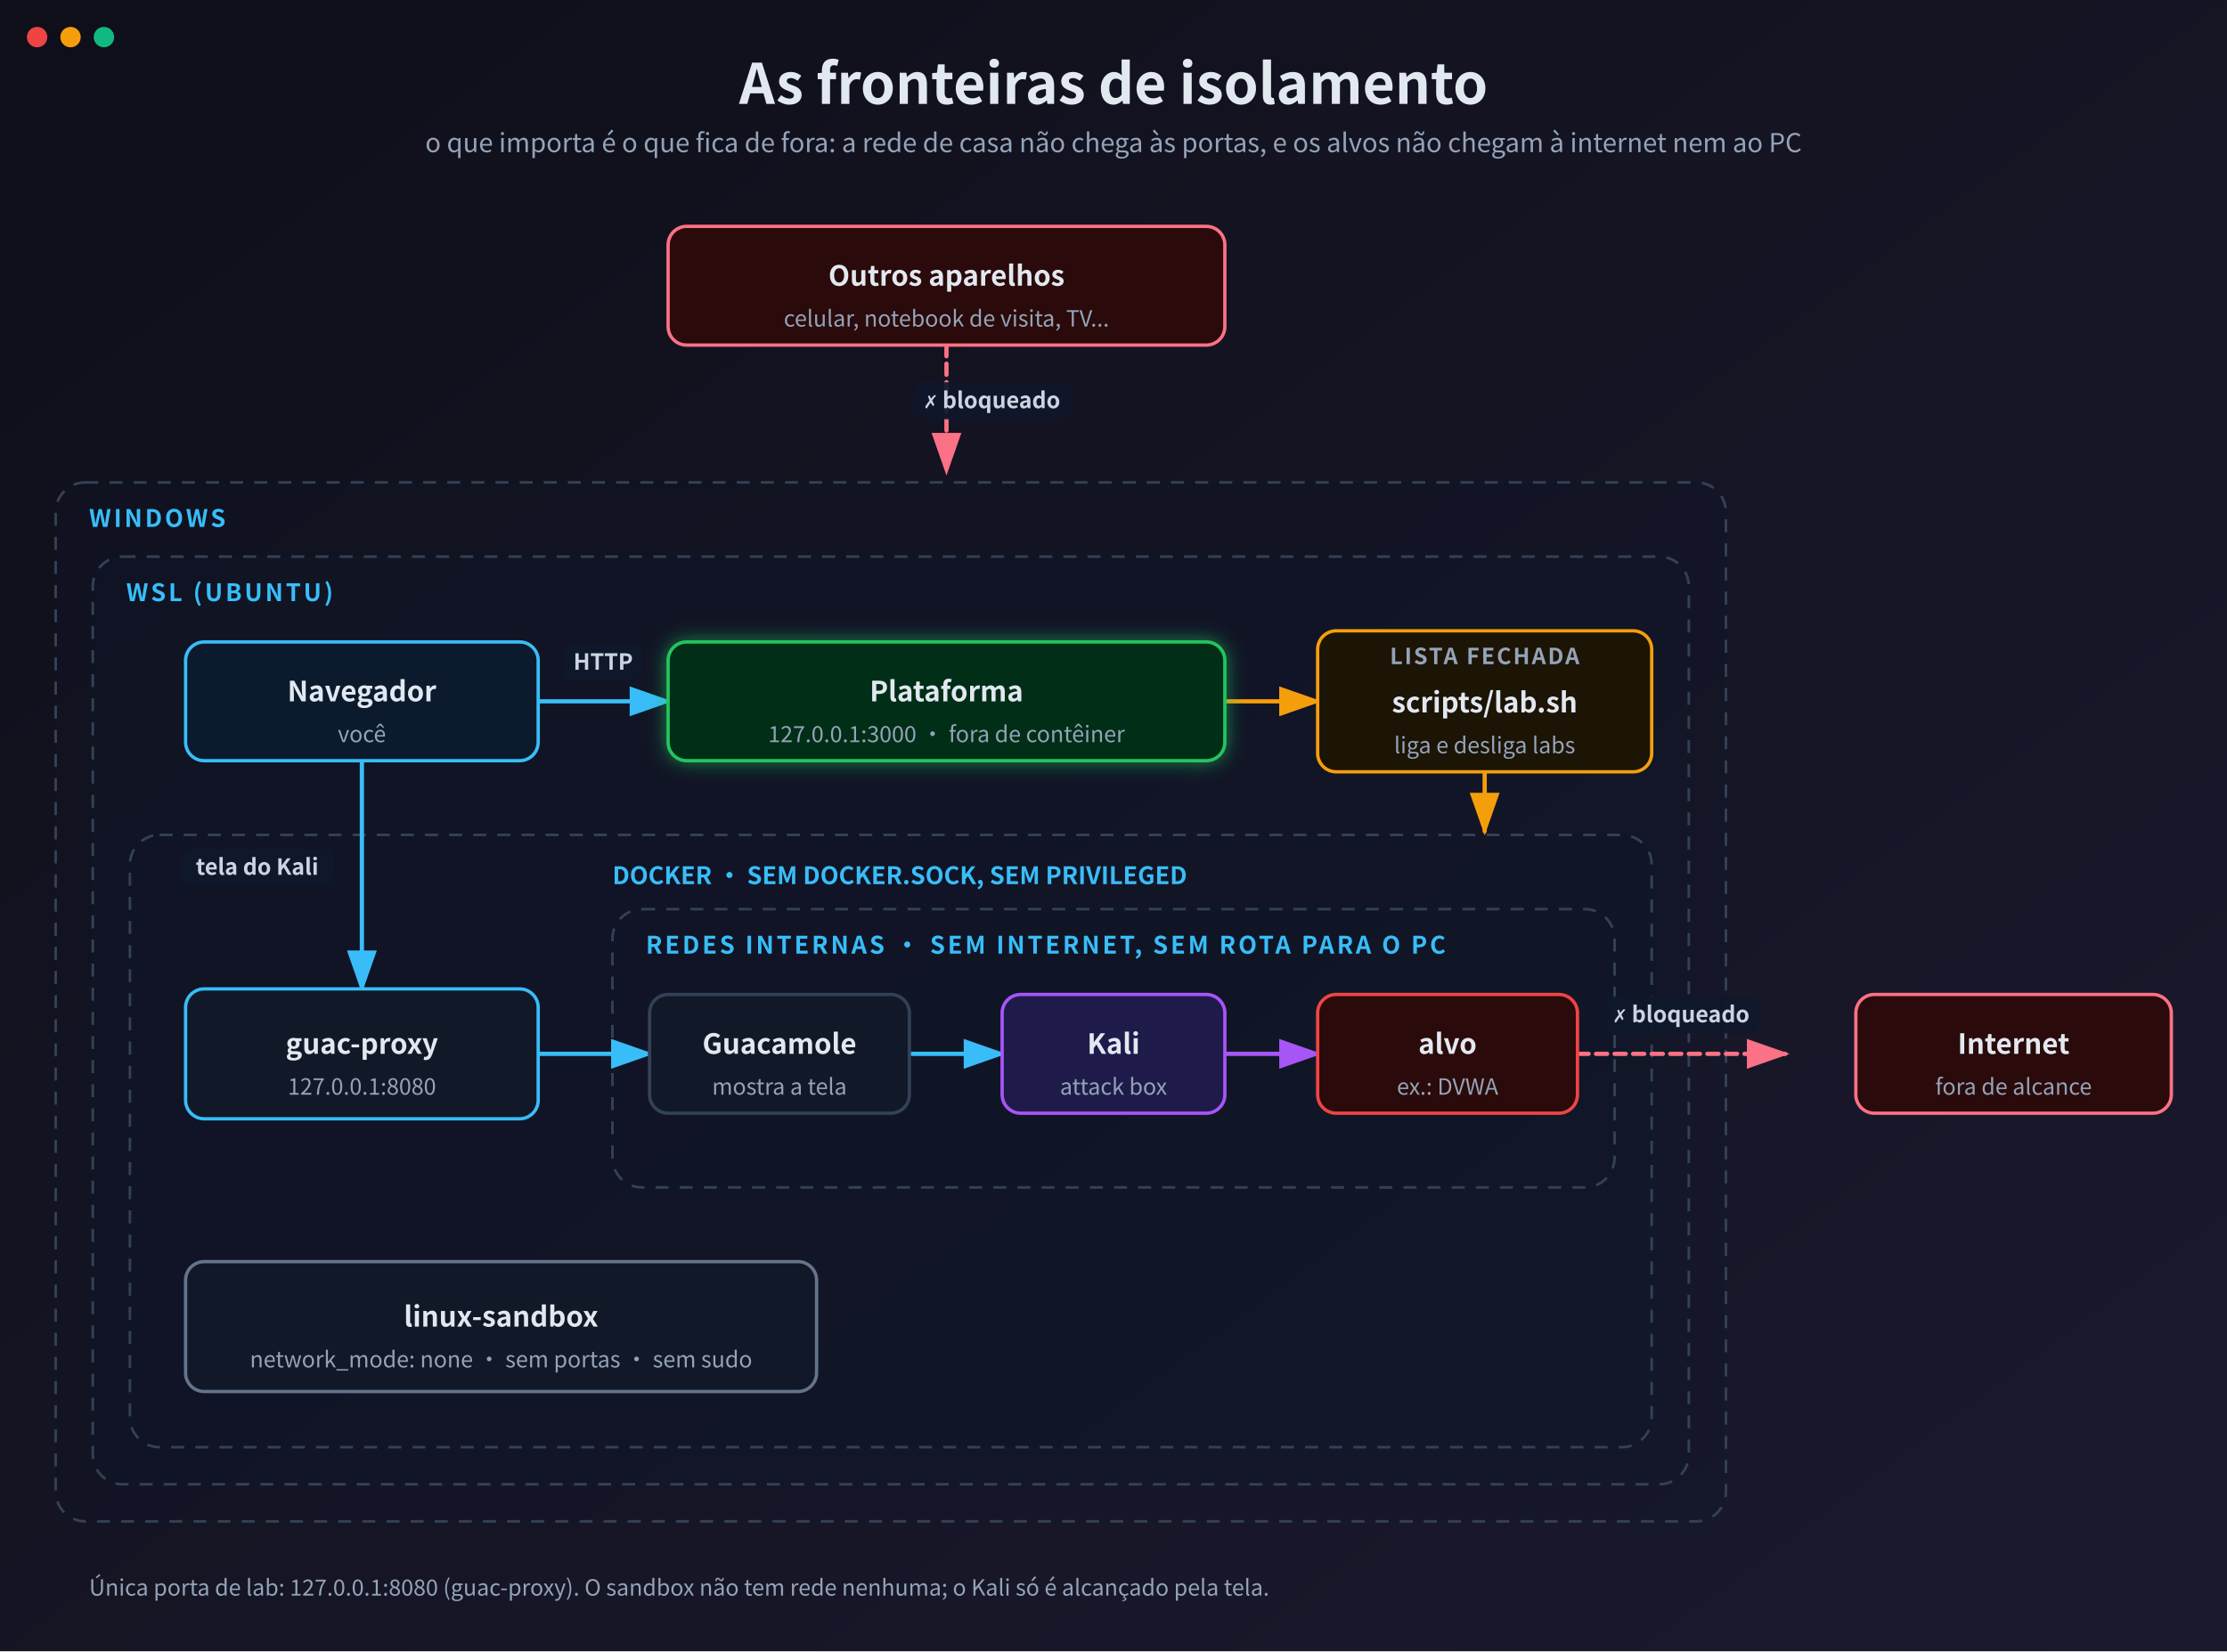
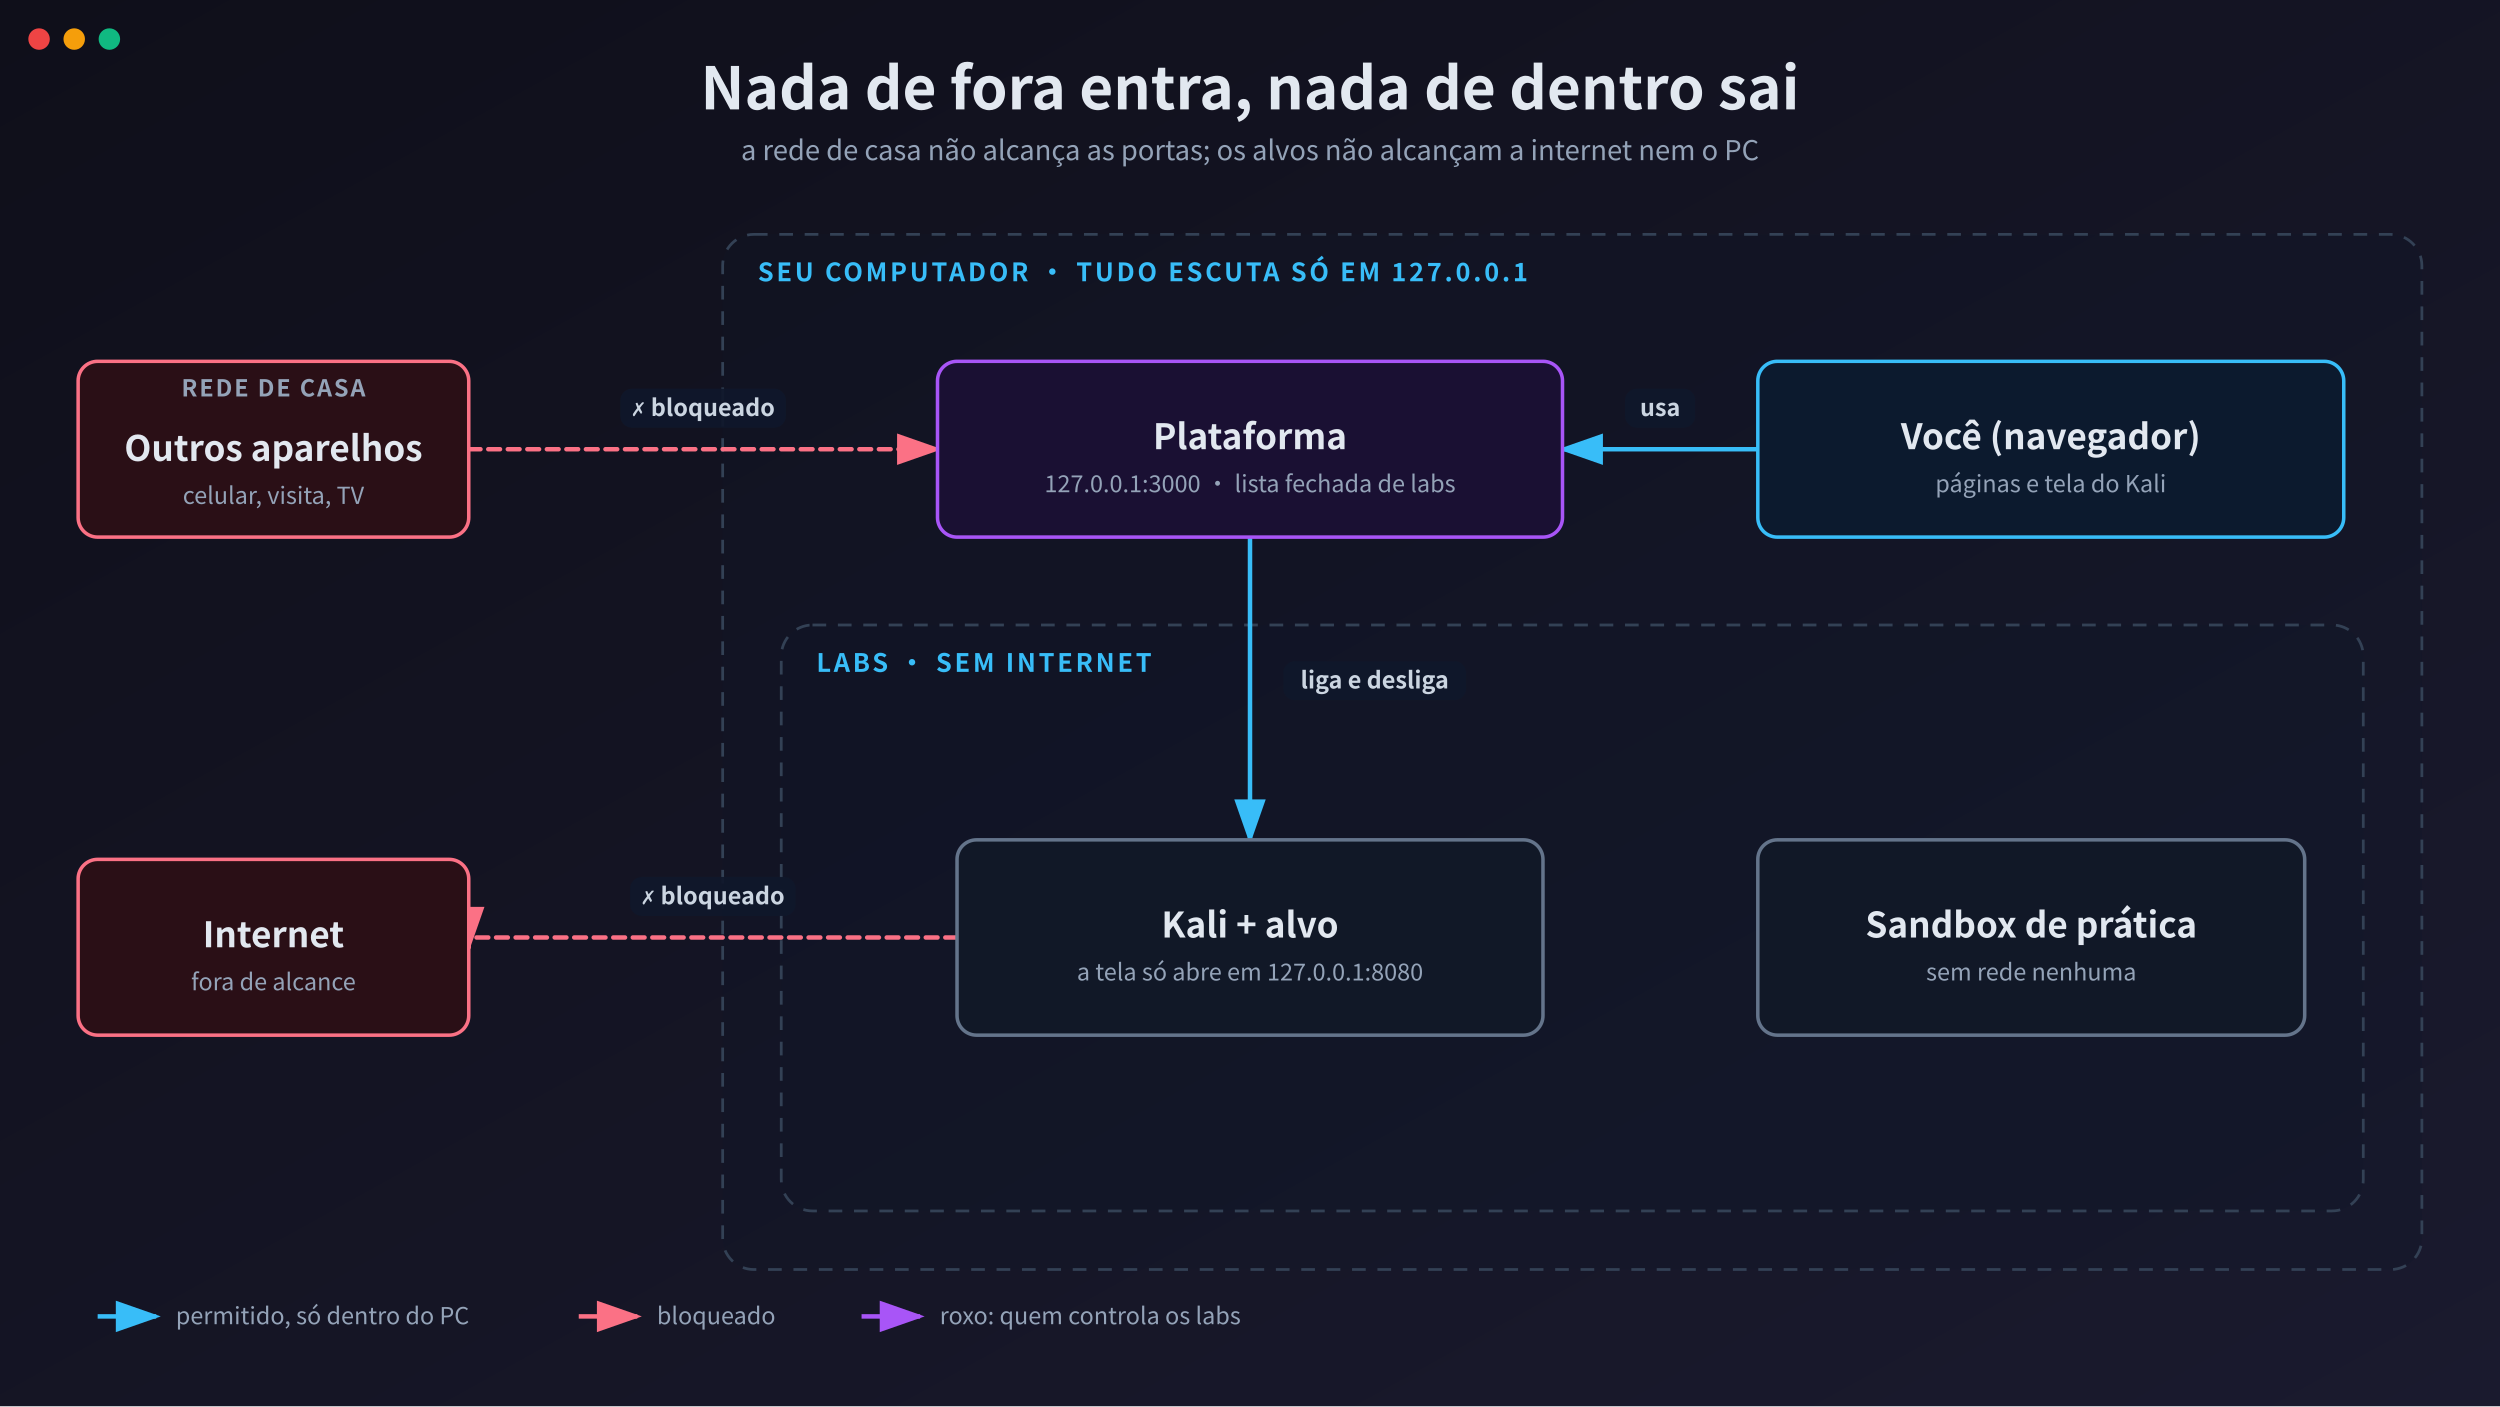
- <svg xmlns="http://www.w3.org/2000/svg" viewBox="0 0 1200 890" width="1200" height="890" data-generator="fireworks-tech-graph" data-schema-version="1" data-text-metrics="heuristic-v1" data-style-id="2" data-visual-theme="Dark Terminal" data-diagram-type="network" data-motion-scene="" data-semantic-profile="generic" data-semantic-valid="true" data-quality-profile="standard" data-max-bends-per-edge="12" data-max-total-bends="100" data-max-route-stretch="5.0" data-max-bridged-crossings="8" data-min-node-gap="0.0" data-min-container-gutter="0.0" data-min-label-clearance="2.0" data-min-segment-length="0.0">
+ <svg xmlns="http://www.w3.org/2000/svg" viewBox="0 0 1280 720" width="1280" height="720" data-generator="fireworks-tech-graph" data-schema-version="1" data-text-metrics="heuristic-v1" data-style-id="2" data-visual-theme="Dark Terminal" data-diagram-type="architecture" data-motion-scene="" data-semantic-profile="generic" data-semantic-valid="true" data-quality-profile="standard" data-max-bends-per-edge="12" data-max-total-bends="100" data-max-route-stretch="5.0" data-max-bridged-crossings="8" data-min-node-gap="0.0" data-min-container-gutter="0.0" data-min-label-clearance="2.0" data-min-segment-length="0.0">
  <defs>
    <marker id="arrowA" markerWidth="10" markerHeight="7" refX="9" refY="3.5" orient="auto">
      <polygon points="0 0, 10 3.5, 0 7" fill="#a855f7" />
    </marker>
    <marker id="arrowB" markerWidth="10" markerHeight="7" refX="9" refY="3.5" orient="auto">
      <polygon points="0 0, 10 3.5, 0 7" fill="#22c55e" />
    </marker>
    <marker id="arrowC" markerWidth="10" markerHeight="7" refX="9" refY="3.5" orient="auto">
      <polygon points="0 0, 10 3.5, 0 7" fill="#38bdf8" />
    </marker>
    <marker id="arrowE" markerWidth="10" markerHeight="7" refX="9" refY="3.5" orient="auto">
      <polygon points="0 0, 10 3.5, 0 7" fill="#fb7185" />
    </marker>
    <marker id="arrowF" markerWidth="10" markerHeight="7" refX="9" refY="3.5" orient="auto">
      <polygon points="0 0, 10 3.5, 0 7" fill="#f59e0b" />
    </marker>
    <marker id="arrowG" markerWidth="10" markerHeight="7" refX="9" refY="3.5" orient="auto">
      <polygon points="0 0, 10 3.5, 0 7" fill="#f97316" />
    </marker>
    <marker id="arrowH" markerWidth="10" markerHeight="7" refX="9" refY="3.5" orient="auto">
      <polygon points="0 0, 10 3.5, 0 7" fill="#94a3b8" />
    </marker>
    <linearGradient id="terminalGradient" x1="0%" y1="0%" x2="100%" y2="100%">
      <stop offset="0%" stop-color="#0f0f1a" />
      <stop offset="100%" stop-color="#1a1a2e" />
    </linearGradient>
    <filter id="glowBlue" x="-30%" y="-30%" width="160%" height="160%">
      <feDropShadow dx="0" dy="0" stdDeviation="5" flood-color="#3b82f6" flood-opacity="0.65" />
    </filter>
    <filter id="glowPurple" x="-30%" y="-30%" width="160%" height="160%">
      <feDropShadow dx="0" dy="0" stdDeviation="5" flood-color="#a855f7" flood-opacity="0.72" />
    </filter>
    <filter id="glowGreen" x="-30%" y="-30%" width="160%" height="160%">
      <feDropShadow dx="0" dy="0" stdDeviation="5" flood-color="#22c55e" flood-opacity="0.62" />
    </filter>
    <filter id="glowOrange" x="-30%" y="-30%" width="160%" height="160%">
      <feDropShadow dx="0" dy="0" stdDeviation="5" flood-color="#f97316" flood-opacity="0.62" />
    </filter>
    <style>
    text { font-family: 'SF Mono', 'Fira Code', Menlo, 'Noto Sans CJK SC', 'Microsoft YaHei', 'SimHei', monospace; }
    .title { font-size: 30px; font-weight: 700; fill: #e2e8f0; }
    .subtitle { font-size: 14px; font-weight: 500; fill: #94a3b8; }
    .section { font-size: 13px; font-weight: 700; fill: #38bdf8; letter-spacing: 1.4px; }
    .section-sub { font-size: 12px; font-weight: 500; fill: #94a3b8; }
    .node-title { font-weight: 700; fill: #e2e8f0; }
    .node-sub { font-weight: 500; fill: #94a3b8; }
    .node-type { font-size: 12px; font-weight: 700; fill: #94a3b8; letter-spacing: 0.08em; }
    .arrow-label { font-size: 12px; font-weight: 600; fill: #cbd5e1; }
    .legend { font-size: 12px; font-weight: 500; fill: #94a3b8; }
    .footnote { font-size: 12px; font-weight: 500; fill: #94a3b8; }
    .metric-label { font-size: 8.5px; font-weight: 700; fill: #94a3b8; text-transform: uppercase; }
    .metric-value { font-size: 9.5px; font-weight: 700; fill: #e2e8f0; }
    </style>
  </defs>
-   <rect data-graph-role="background" width="1200.0" height="890.0" fill="url(#terminalGradient)" />
+   <rect data-graph-role="background" width="1280.0" height="720.0" fill="url(#terminalGradient)" />
  <circle cx="20.0" cy="20" r="5.5" fill="#ef4444" />
  <circle cx="38.0" cy="20" r="5.5" fill="#f59e0b" />
  <circle cx="56.0" cy="20" r="5.5" fill="#10b981" />
-   <text x="600.0" y="56" text-anchor="middle" class="title">As fronteiras de isolamento</text>
-   <text x="600.0" y="82" text-anchor="middle" class="subtitle">o que importa é o que fica de fora: a rede de casa não chega às portas, e os alvos não chegam à internet nem ao PC</text>
-   <g id="windows" data-graph-role="container" data-container-id="windows" data-semantic-role="boundary" data-graph-bounds="30,260,930,820">
-     <rect data-graph-role="container" x="30.0" y="260.0" width="900.0" height="560.0" rx="16.0" fill="rgba(15,23,42,0.28)" stroke="#334155" stroke-width="1.4" stroke-dasharray="7 6" />
-     <text x="48.0" y="284.0" class="section">WINDOWS</text>
-     <rect id="windows-header" data-graph-role="reserved" data-reserved-kind="container-header" x="38" y="266" width="85.64" height="30" fill="none" stroke="none" />
+   <text x="640.0" y="56" text-anchor="middle" class="title">Nada de fora entra, nada de dentro sai</text>
+   <text x="640.0" y="82" text-anchor="middle" class="subtitle">a rede de casa não alcança as portas; os alvos não alcançam a internet nem o PC</text>
+   <g id="pc" data-graph-role="container" data-container-id="pc" data-semantic-role="boundary" data-graph-bounds="370,120,1240,650">
+     <rect data-graph-role="container" x="370.0" y="120.0" width="870.0" height="530.0" rx="16.0" fill="rgba(15,23,42,0.28)" stroke="#334155" stroke-width="1.4" stroke-dasharray="7 6" />
+     <text x="388.0" y="144.0" class="section">SEU COMPUTADOR · TUDO ESCUTA SÓ EM 127.0.0.1</text>
+     <rect id="pc-header" data-graph-role="reserved" data-reserved-kind="container-header" x="378" y="126" width="337.84" height="30" fill="none" stroke="none" />
  </g>
-   <g id="wsl" data-graph-role="container" data-container-id="wsl" data-semantic-role="boundary" data-graph-bounds="50,300,910,800">
-     <rect data-graph-role="container" x="50.0" y="300.0" width="860.0" height="500.0" rx="16.0" fill="rgba(15,23,42,0.28)" stroke="#334155" stroke-width="1.4" stroke-dasharray="7 6" />
-     <text x="68.0" y="324.0" class="section">WSL (UBUNTU)</text>
-     <rect id="wsl-header" data-graph-role="reserved" data-reserved-kind="container-header" x="58" y="306" width="120.74" height="30" fill="none" stroke="none" />
+   <g id="labs" data-graph-role="container" data-container-id="labs" data-semantic-role="boundary" data-graph-bounds="400,320,1210,620">
+     <rect data-graph-role="container" x="400.0" y="320.0" width="810.0" height="300.0" rx="16.0" fill="rgba(15,23,42,0.28)" stroke="#334155" stroke-width="1.4" stroke-dasharray="7 6" />
+     <text x="418.0" y="344.0" class="section">LABS · SEM INTERNET</text>
+     <rect id="labs-header" data-graph-role="reserved" data-reserved-kind="container-header" x="408" y="326" width="164.42" height="30" fill="none" stroke="none" />
  </g>
-   <g id="docker" data-graph-role="container" data-container-id="docker" data-semantic-role="boundary" data-graph-bounds="70,450,890,780">
-     <rect data-graph-role="container" x="70.0" y="450.0" width="820.0" height="330.0" rx="16.0" fill="rgba(15,23,42,0.28)" stroke="#334155" stroke-width="1.4" stroke-dasharray="7 6" />
-     <text x="330.0" y="472.0" text-anchor="start" dominant-baseline="middle" font-size="13.0" font-weight="700" fill="#38bdf8">DOCKER · SEM DOCKER.SOCK, SEM PRIVILEGED</text>
+   <path id="ok1" data-graph-role="edge" data-edge-id="ok1" data-source="nav" data-target="plat" data-edge-kind="flow" data-topic-id="" data-flow="read" data-motion-role="" data-motion-stage="" data-motion-order="" data-protocol="" data-via="" data-critical-path-id="" data-critical-hop="" data-critical-hops="" data-critical="false" data-bends="0" data-route-stretch="1.0" data-bridges="" d="M 900,230 L 800,230" fill="none" stroke="#38bdf8" stroke-width="2.3" stroke-linecap="round" stroke-linejoin="round" marker-end="url(#arrowC)" />
+   <path id="ok2" data-graph-role="edge" data-edge-id="ok2" data-source="plat" data-target="lab" data-edge-kind="flow" data-topic-id="" data-flow="read" data-motion-role="" data-motion-stage="" data-motion-order="" data-protocol="" data-via="" data-critical-path-id="" data-critical-hop="" data-critical-hops="" data-critical="false" data-bends="0" data-route-stretch="1.0" data-bridges="" d="M 640,275 L 640,430" fill="none" stroke="#38bdf8" stroke-width="2.3" stroke-linecap="round" stroke-linejoin="round" marker-end="url(#arrowC)" />
+   <path id="x1" data-graph-role="edge" data-edge-id="x1" data-source="casa" data-target="plat" data-edge-kind="flow" data-topic-id="" data-flow="data" data-motion-role="" data-motion-stage="" data-motion-order="" data-protocol="" data-via="" data-critical-path-id="" data-critical-hop="" data-critical-hops="" data-critical="false" data-bends="0" data-route-stretch="1.0" data-bridges="" d="M 240,230 L 480,230" fill="none" stroke="#fb7185" stroke-width="2.3" stroke-linecap="round" stroke-linejoin="round" marker-end="url(#arrowE)" stroke-dasharray="6,4" />
+   <path id="x2" data-graph-role="edge" data-edge-id="x2" data-source="lab" data-target="net" data-edge-kind="flow" data-topic-id="" data-flow="data" data-motion-role="" data-motion-stage="" data-motion-order="" data-protocol="" data-via="" data-critical-path-id="" data-critical-hop="" data-critical-hops="" data-critical="false" data-bends="1" data-route-stretch="1.0" data-bridges="" d="M 490,480 L 240,480 L 240,485 L 240,485" fill="none" stroke="#fb7185" stroke-width="2.3" stroke-linecap="round" stroke-linejoin="round" marker-end="url(#arrowE)" stroke-dasharray="6,4" />
+   <g id="node-casa" data-graph-role="node" data-node-id="casa" data-semantic-role="rect" data-motion-role="" data-motion-stage="" data-motion-order="" data-parent="" data-deployment-id="" data-topic-id="" data-span-id="" data-station-order="" data-status="" data-start-ms="" data-duration-ms="" data-parent-span="" data-graph-bounds="40,185,240,275">
+     <rect x="40.0" y="185.0" width="200.0" height="90.0" rx="10.0" fill="#2a0f16" stroke="#fb7185" stroke-width="1.8" />
+     <text x="140.0" y="203.0" text-anchor="middle" class="node-type">REDE DE CASA</text>
+     <text data-text-role="title" data-full-text="Outros aparelhos" data-text-max-width="176.0" x="140.0" y="236.0" text-anchor="middle" class="node-title" font-size="18">Outros aparelhos</text>
+     <text data-text-role="subtitle" data-full-text="celular, visita, TV" data-text-max-width="176.0" x="140.0" y="258.0" text-anchor="middle" class="node-sub" font-size="12">celular, visita, TV</text>
  </g>
-   <g id="internas" data-graph-role="container" data-container-id="internas" data-semantic-role="boundary" data-graph-bounds="330,490,870,640">
-     <rect data-graph-role="container" x="330.0" y="490.0" width="540.0" height="150.0" rx="16.0" fill="rgba(15,23,42,0.28)" stroke="#334155" stroke-width="1.4" stroke-dasharray="7 6" />
-     <text x="348.0" y="514.0" class="section">REDES INTERNAS · SEM INTERNET, SEM ROTA PARA O PC</text>
-     <rect id="internas-header" data-graph-role="reserved" data-reserved-kind="container-header" x="338" y="496" width="369.82" height="30" fill="none" stroke="none" />
+   <g id="node-net" data-graph-role="node" data-node-id="net" data-semantic-role="rect" data-motion-role="" data-motion-stage="" data-motion-order="" data-parent="" data-deployment-id="" data-topic-id="" data-span-id="" data-station-order="" data-status="" data-start-ms="" data-duration-ms="" data-parent-span="" data-graph-bounds="40,440,240,530">
+     <rect x="40.0" y="440.0" width="200.0" height="90.0" rx="10.0" fill="#2a0f16" stroke="#fb7185" stroke-width="1.8" />
+     <text data-text-role="title" data-full-text="Internet" data-text-max-width="176.0" x="140.0" y="485.0" text-anchor="middle" class="node-title" font-size="18">Internet</text>
+     <text data-text-role="subtitle" data-full-text="fora de alcance" data-text-max-width="176.0" x="140.0" y="507.0" text-anchor="middle" class="node-sub" font-size="12">fora de alcance</text>
  </g>
-   <path id="e-http" data-graph-role="edge" data-edge-id="e-http" data-source="navegador" data-target="plataforma" data-edge-kind="flow" data-topic-id="" data-flow="read" data-motion-role="" data-motion-stage="" data-motion-order="" data-protocol="" data-via="" data-critical-path-id="" data-critical-hop="" data-critical-hops="" data-critical="false" data-bends="0" data-route-stretch="1.0" data-bridges="" d="M 290,378 L 360,378" fill="none" stroke="#38bdf8" stroke-width="2.3" stroke-linecap="round" stroke-linejoin="round" marker-end="url(#arrowC)" />
-   <path id="e-control" data-graph-role="edge" data-edge-id="e-control" data-source="plataforma" data-target="labsh" data-edge-kind="flow" data-topic-id="" data-flow="async" data-motion-role="" data-motion-stage="" data-motion-order="" data-protocol="" data-via="" data-critical-path-id="" data-critical-hop="" data-critical-hops="" data-critical="false" data-bends="0" data-route-stretch="1.0" data-bridges="" d="M 660,378 L 710,378" fill="none" stroke="#f59e0b" stroke-width="2.3" stroke-linecap="round" stroke-linejoin="round" marker-end="url(#arrowF)" />
-   <path id="e-docker" data-graph-role="edge" data-edge-id="e-docker" data-source="labsh" data-target="" data-edge-kind="flow" data-topic-id="" data-flow="async" data-motion-role="" data-motion-stage="" data-motion-order="" data-protocol="" data-via="" data-critical-path-id="" data-critical-hop="" data-critical-hops="" data-critical="false" data-bends="0" data-route-stretch="1.0" data-bridges="" d="M 800,416 L 800,448" fill="none" stroke="#f59e0b" stroke-width="2.3" stroke-linecap="round" stroke-linejoin="round" marker-end="url(#arrowF)" />
-   <path id="e-tela" data-graph-role="edge" data-edge-id="e-tela" data-source="navegador" data-target="proxy" data-edge-kind="flow" data-topic-id="" data-flow="read" data-motion-role="" data-motion-stage="" data-motion-order="" data-protocol="" data-via="" data-critical-path-id="" data-critical-hop="" data-critical-hops="" data-critical="false" data-bends="0" data-route-stretch="1.0" data-bridges="" d="M 195,410 L 195,533" fill="none" stroke="#38bdf8" stroke-width="2.3" stroke-linecap="round" stroke-linejoin="round" marker-end="url(#arrowC)" />
-   <path id="e-guac" data-graph-role="edge" data-edge-id="e-guac" data-source="proxy" data-target="guacamole" data-edge-kind="flow" data-topic-id="" data-flow="read" data-motion-role="" data-motion-stage="" data-motion-order="" data-protocol="" data-via="" data-critical-path-id="" data-critical-hop="" data-critical-hops="" data-critical="false" data-bends="0" data-route-stretch="1.0" data-bridges="" d="M 290,568 L 350,568" fill="none" stroke="#38bdf8" stroke-width="2.3" stroke-linecap="round" stroke-linejoin="round" marker-end="url(#arrowC)" />
-   <path id="e-kali" data-graph-role="edge" data-edge-id="e-kali" data-source="guacamole" data-target="kali" data-edge-kind="flow" data-topic-id="" data-flow="read" data-motion-role="" data-motion-stage="" data-motion-order="" data-protocol="" data-via="" data-critical-path-id="" data-critical-hop="" data-critical-hops="" data-critical="false" data-bends="0" data-route-stretch="1.0" data-bridges="" d="M 490,568 L 540,568" fill="none" stroke="#38bdf8" stroke-width="2.3" stroke-linecap="round" stroke-linejoin="round" marker-end="url(#arrowC)" />
-   <path id="e-ataque" data-graph-role="edge" data-edge-id="e-ataque" data-source="kali" data-target="alvo" data-edge-kind="flow" data-topic-id="" data-flow="control" data-motion-role="" data-motion-stage="" data-motion-order="" data-protocol="" data-via="" data-critical-path-id="" data-critical-hop="" data-critical-hops="" data-critical="false" data-bends="0" data-route-stretch="1.0" data-bridges="" d="M 660,568 L 710,568" fill="none" stroke="#a855f7" stroke-width="2.3" stroke-linecap="round" stroke-linejoin="round" marker-end="url(#arrowA)" />
-   <path id="x-lan" data-graph-role="edge" data-edge-id="x-lan" data-source="aparelhos" data-target="" data-edge-kind="flow" data-topic-id="" data-flow="data" data-motion-role="" data-motion-stage="" data-motion-order="" data-protocol="" data-via="" data-critical-path-id="" data-critical-hop="" data-critical-hops="" data-critical="false" data-bends="0" data-route-stretch="1.0" data-bridges="" d="M 510,186 L 510,254" fill="none" stroke="#fb7185" stroke-width="2.3" stroke-linecap="round" stroke-linejoin="round" marker-end="url(#arrowE)" stroke-dasharray="6,4" />
-   <path id="x-net" data-graph-role="edge" data-edge-id="x-net" data-source="alvo" data-target="" data-edge-kind="flow" data-topic-id="" data-flow="data" data-motion-role="" data-motion-stage="" data-motion-order="" data-protocol="" data-via="" data-critical-path-id="" data-critical-hop="" data-critical-hops="" data-critical="false" data-bends="0" data-route-stretch="1.0" data-bridges="" d="M 850,568 L 962,568" fill="none" stroke="#fb7185" stroke-width="2.3" stroke-linecap="round" stroke-linejoin="round" marker-end="url(#arrowE)" stroke-dasharray="6,4" />
-   <g id="node-aparelhos" data-graph-role="node" data-node-id="aparelhos" data-semantic-role="rect" data-motion-role="" data-motion-stage="" data-motion-order="" data-parent="" data-deployment-id="" data-topic-id="" data-span-id="" data-station-order="" data-status="" data-start-ms="" data-duration-ms="" data-parent-span="" data-graph-bounds="360,122,660,186">
-     <rect x="360.0" y="122.0" width="300.0" height="64.0" rx="10.0" fill="#2a0a0a" stroke="#fb7185" stroke-width="1.8" />
-     <text data-text-role="title" data-full-text="Outros aparelhos" data-text-max-width="276.0" x="510.0" y="154.0" text-anchor="middle" class="node-title" font-size="15.0">Outros aparelhos</text>
-     <text data-text-role="subtitle" data-full-text="celular, notebook de visita, TV..." data-text-max-width="276.0" x="510.0" y="176.0" text-anchor="middle" class="node-sub" font-size="12">celular, notebook de visita, TV...</text>
+   <g id="node-plat" data-graph-role="node" data-node-id="plat" data-semantic-role="rect" data-motion-role="" data-motion-stage="" data-motion-order="" data-parent="pc" data-deployment-id="" data-topic-id="" data-span-id="" data-station-order="" data-status="" data-start-ms="" data-duration-ms="" data-parent-span="" data-graph-bounds="480,185,800,275">
+     <rect x="480.0" y="185.0" width="320.0" height="90.0" rx="10.0" fill="#1a1033" stroke="#a855f7" stroke-width="1.8" />
+     <text data-text-role="title" data-full-text="Plataforma" data-text-max-width="296.0" x="640.0" y="230.0" text-anchor="middle" class="node-title" font-size="18">Plataforma</text>
+     <text data-text-role="subtitle" data-full-text="127.0.0.1:3000 · lista fechada de labs" data-text-max-width="296.0" x="640.0" y="252.0" text-anchor="middle" class="node-sub" font-size="12">127.0.0.1:3000 · lista fechada de labs</text>
  </g>
-   <g id="node-internet" data-graph-role="node" data-node-id="internet" data-semantic-role="rect" data-motion-role="" data-motion-stage="" data-motion-order="" data-parent="" data-deployment-id="" data-topic-id="" data-span-id="" data-station-order="" data-status="" data-start-ms="" data-duration-ms="" data-parent-span="" data-graph-bounds="1000,536,1170,600">
-     <rect x="1000.0" y="536.0" width="170.0" height="64.0" rx="10.0" fill="#2a0a0a" stroke="#fb7185" stroke-width="1.8" />
-     <text data-text-role="title" data-full-text="Internet" data-text-max-width="146.0" x="1085.0" y="568.0" text-anchor="middle" class="node-title" font-size="15.0">Internet</text>
-     <text data-text-role="subtitle" data-full-text="fora de alcance" data-text-max-width="146.0" x="1085.0" y="590.0" text-anchor="middle" class="node-sub" font-size="12">fora de alcance</text>
+   <g id="node-nav" data-graph-role="node" data-node-id="nav" data-semantic-role="rect" data-motion-role="" data-motion-stage="" data-motion-order="" data-parent="pc" data-deployment-id="" data-topic-id="" data-span-id="" data-station-order="" data-status="" data-start-ms="" data-duration-ms="" data-parent-span="" data-graph-bounds="900,185,1200,275">
+     <rect x="900.0" y="185.0" width="300.0" height="90.0" rx="10.0" fill="#0c1a2e" stroke="#38bdf8" stroke-width="1.8" />
+     <text data-text-role="title" data-full-text="Você (navegador)" data-text-max-width="276.0" x="1050.0" y="230.0" text-anchor="middle" class="node-title" font-size="18">Você (navegador)</text>
+     <text data-text-role="subtitle" data-full-text="páginas e tela do Kali" data-text-max-width="276.0" x="1050.0" y="252.0" text-anchor="middle" class="node-sub" font-size="12">páginas e tela do Kali</text>
  </g>
-   <g id="node-navegador" data-graph-role="node" data-node-id="navegador" data-semantic-role="rect" data-motion-role="" data-motion-stage="" data-motion-order="" data-parent="" data-deployment-id="" data-topic-id="" data-span-id="" data-station-order="" data-status="" data-start-ms="" data-duration-ms="" data-parent-span="" data-graph-bounds="100,346,290,410">
-     <rect x="100.0" y="346.0" width="190.0" height="64.0" rx="10.0" fill="#0c1a2e" stroke="#38bdf8" stroke-width="1.8" />
-     <text data-text-role="title" data-full-text="Navegador" data-text-max-width="166.0" x="195.0" y="378.0" text-anchor="middle" class="node-title" font-size="15.0">Navegador</text>
-     <text data-text-role="subtitle" data-full-text="você" data-text-max-width="166.0" x="195.0" y="400.0" text-anchor="middle" class="node-sub" font-size="12">você</text>
+   <g id="node-lab" data-graph-role="node" data-node-id="lab" data-semantic-role="rect" data-motion-role="" data-motion-stage="" data-motion-order="" data-parent="labs" data-deployment-id="" data-topic-id="" data-span-id="" data-station-order="" data-status="" data-start-ms="" data-duration-ms="" data-parent-span="" data-graph-bounds="490,430,790,530">
+     <rect x="490.0" y="430.0" width="300.0" height="100.0" rx="10.0" fill="#111827" stroke="#64748b" stroke-width="1.8" />
+     <text data-text-role="title" data-full-text="Kali + alvo" data-text-max-width="276.0" x="640.0" y="480.0" text-anchor="middle" class="node-title" font-size="18">Kali + alvo</text>
+     <text data-text-role="subtitle" data-full-text="a tela só abre em 127.0.0.1:8080" data-text-max-width="276.0" x="640.0" y="502.0" text-anchor="middle" class="node-sub" font-size="12">a tela só abre em 127.0.0.1:8080</text>
  </g>
-   <g id="node-plataforma" data-graph-role="node" data-node-id="plataforma" data-semantic-role="rect" data-motion-role="" data-motion-stage="" data-motion-order="" data-parent="" data-deployment-id="" data-topic-id="" data-span-id="" data-station-order="" data-status="" data-start-ms="" data-duration-ms="" data-parent-span="" data-graph-bounds="360,346,660,410">
-     <rect x="360.0" y="346.0" width="300.0" height="64.0" rx="10.0" fill="#052e16" stroke="#22c55e" stroke-width="1.8" filter="url(#glowGreen)" />
-     <text data-text-role="title" data-full-text="Plataforma" data-text-max-width="276.0" x="510.0" y="378.0" text-anchor="middle" class="node-title" font-size="15.0">Plataforma</text>
-     <text data-text-role="subtitle" data-full-text="127.0.0.1:3000 · fora de contêiner" data-text-max-width="276.0" x="510.0" y="400.0" text-anchor="middle" class="node-sub" font-size="12">127.0.0.1:3000 · fora de contêiner</text>
+   <g id="node-sand" data-graph-role="node" data-node-id="sand" data-semantic-role="rect" data-motion-role="" data-motion-stage="" data-motion-order="" data-parent="labs" data-deployment-id="" data-topic-id="" data-span-id="" data-station-order="" data-status="" data-start-ms="" data-duration-ms="" data-parent-span="" data-graph-bounds="900,430,1180,530">
+     <rect x="900.0" y="430.0" width="280.0" height="100.0" rx="10.0" fill="#111827" stroke="#64748b" stroke-width="1.8" />
+     <text data-text-role="title" data-full-text="Sandbox de prática" data-text-max-width="256.0" x="1040.0" y="480.0" text-anchor="middle" class="node-title" font-size="18">Sandbox de prática</text>
+     <text data-text-role="subtitle" data-full-text="sem rede nenhuma" data-text-max-width="256.0" x="1040.0" y="502.0" text-anchor="middle" class="node-sub" font-size="12">sem rede nenhuma</text>
  </g>
-   <g id="node-labsh" data-graph-role="node" data-node-id="labsh" data-semantic-role="rect" data-motion-role="" data-motion-stage="" data-motion-order="" data-parent="" data-deployment-id="" data-topic-id="" data-span-id="" data-station-order="" data-status="" data-start-ms="" data-duration-ms="" data-parent-span="" data-graph-bounds="710,340,890,416">
-     <rect x="710.0" y="340.0" width="180.0" height="76.0" rx="10.0" fill="#1c1405" stroke="#f59e0b" stroke-width="1.8" />
-     <text x="800.0" y="358.0" text-anchor="middle" class="node-type">LISTA FECHADA</text>
-     <text data-text-role="title" data-full-text="scripts/lab.sh" data-text-max-width="156.0" x="800.0" y="384.0" text-anchor="middle" class="node-title" font-size="15.0">scripts/lab.sh</text>
-     <text data-text-role="subtitle" data-full-text="liga e desliga labs" data-text-max-width="156.0" x="800.0" y="406.0" text-anchor="middle" class="node-sub" font-size="12">liga e desliga labs</text>
+   <g id="ok1-label" data-graph-role="label" data-owner="ok1" data-graph-bounds="832,199,868,219">
+     <rect x="832.0" y="199.0" width="36.0" height="20" rx="6" fill="#0f172a" opacity="0.92" />
+     <text x="850.0" y="213.0" text-anchor="middle" class="arrow-label">usa</text>
  </g>
-   <g id="node-proxy" data-graph-role="node" data-node-id="proxy" data-semantic-role="rect" data-motion-role="" data-motion-stage="" data-motion-order="" data-parent="" data-deployment-id="" data-topic-id="" data-span-id="" data-station-order="" data-status="" data-start-ms="" data-duration-ms="" data-parent-span="" data-graph-bounds="100,533,290,603">
-     <rect x="100.0" y="533.0" width="190.0" height="70.0" rx="10.0" fill="#111827" stroke="#38bdf8" stroke-width="1.8" />
-     <text data-text-role="title" data-full-text="guac-proxy" data-text-max-width="166.0" x="195.0" y="568.0" text-anchor="middle" class="node-title" font-size="15.0">guac-proxy</text>
-     <text data-text-role="subtitle" data-full-text="127.0.0.1:8080" data-text-max-width="166.0" x="195.0" y="590.0" text-anchor="middle" class="node-sub" font-size="12">127.0.0.1:8080</text>
+   <g id="ok2-label" data-graph-role="label" data-owner="ok2" data-graph-bounds="657,338.5,750.68,358.5">
+     <rect x="657.0" y="338.5" width="93.68" height="20" rx="6" fill="#0f172a" opacity="0.92" />
+     <text x="703.84" y="352.5" text-anchor="middle" class="arrow-label">liga e desliga</text>
  </g>
-   <g id="node-guacamole" data-graph-role="node" data-node-id="guacamole" data-semantic-role="rect" data-motion-role="" data-motion-stage="" data-motion-order="" data-parent="" data-deployment-id="" data-topic-id="" data-span-id="" data-station-order="" data-status="" data-start-ms="" data-duration-ms="" data-parent-span="" data-graph-bounds="350,536,490,600">
-     <rect x="350.0" y="536.0" width="140.0" height="64.0" rx="10.0" fill="#111827" stroke="#334155" stroke-width="1.8" />
-     <text data-text-role="title" data-full-text="Guacamole" data-text-max-width="116.0" x="420.0" y="568.0" text-anchor="middle" class="node-title" font-size="15.0">Guacamole</text>
-     <text data-text-role="subtitle" data-full-text="mostra a tela" data-text-max-width="116.0" x="420.0" y="590.0" text-anchor="middle" class="node-sub" font-size="12">mostra a tela</text>
+   <g id="x1-label" data-graph-role="label" data-owner="x1" data-graph-bounds="317.6,199,402.4,219">
+     <rect x="317.6" y="199.0" width="84.8" height="20" rx="6" fill="#0f172a" opacity="0.92" />
+     <text x="360.0" y="213.0" text-anchor="middle" class="arrow-label">✗ bloqueado</text>
  </g>
-   <g id="node-kali" data-graph-role="node" data-node-id="kali" data-semantic-role="rect" data-motion-role="" data-motion-stage="" data-motion-order="" data-parent="" data-deployment-id="" data-topic-id="" data-span-id="" data-station-order="" data-status="" data-start-ms="" data-duration-ms="" data-parent-span="" data-graph-bounds="540,536,660,600">
-     <rect x="540.0" y="536.0" width="120.0" height="64.0" rx="10.0" fill="#1e1b4b" stroke="#a855f7" stroke-width="1.8" />
-     <text data-text-role="title" data-full-text="Kali" data-text-max-width="96.0" x="600.0" y="568.0" text-anchor="middle" class="node-title" font-size="15.0">Kali</text>
-     <text data-text-role="subtitle" data-full-text="attack box" data-text-max-width="96.0" x="600.0" y="590.0" text-anchor="middle" class="node-sub" font-size="12">attack box</text>
+   <g id="x2-label" data-graph-role="label" data-owner="x2" data-graph-bounds="322.6,449,407.4,469">
+     <rect x="322.6" y="449.0" width="84.8" height="20" rx="6" fill="#0f172a" opacity="0.92" />
+     <text x="365.0" y="463.0" text-anchor="middle" class="arrow-label">✗ bloqueado</text>
  </g>
-   <g id="node-alvo" data-graph-role="node" data-node-id="alvo" data-semantic-role="rect" data-motion-role="" data-motion-stage="" data-motion-order="" data-parent="" data-deployment-id="" data-topic-id="" data-span-id="" data-station-order="" data-status="" data-start-ms="" data-duration-ms="" data-parent-span="" data-graph-bounds="710,536,850,600">
-     <rect x="710.0" y="536.0" width="140.0" height="64.0" rx="10.0" fill="#2a0a0a" stroke="#ef4444" stroke-width="1.8" />
-     <text data-text-role="title" data-full-text="alvo" data-text-max-width="116.0" x="780.0" y="568.0" text-anchor="middle" class="node-title" font-size="15.0">alvo</text>
-     <text data-text-role="subtitle" data-full-text="ex.: DVWA" data-text-max-width="116.0" x="780.0" y="590.0" text-anchor="middle" class="node-sub" font-size="12">ex.: DVWA</text>
-   </g>
-   <g id="node-sandbox" data-graph-role="node" data-node-id="sandbox" data-semantic-role="rect" data-motion-role="" data-motion-stage="" data-motion-order="" data-parent="" data-deployment-id="" data-topic-id="" data-span-id="" data-station-order="" data-status="" data-start-ms="" data-duration-ms="" data-parent-span="" data-graph-bounds="100,680,440,750">
-     <rect x="100.0" y="680.0" width="340.0" height="70.0" rx="10.0" fill="#111827" stroke="#64748b" stroke-width="1.8" />
-     <text data-text-role="title" data-full-text="linux-sandbox" data-text-max-width="316.0" x="270.0" y="715.0" text-anchor="middle" class="node-title" font-size="15.0">linux-sandbox</text>
-     <text data-text-role="subtitle" data-full-text="network_mode: none · sem portas · sem sudo" data-text-max-width="316.0" x="270.0" y="737.0" text-anchor="middle" class="node-sub" font-size="12">network_mode: none · sem portas · sem sudo</text>
-   </g>
-   <g id="e-http-label" data-graph-role="label" data-owner="e-http" data-graph-bounds="304.08,347,345.92,367">
-     <rect x="304.08" y="347.0" width="41.84" height="20" rx="6" fill="#0f172a" opacity="0.92" />
-     <text x="325.0" y="361.0" text-anchor="middle" class="arrow-label">HTTP</text>
-   </g>
-   <g id="e-tela-label" data-graph-role="label" data-owner="e-tela" data-graph-bounds="97.12,457.5,180,477.5">
-     <rect x="97.12" y="457.5" width="82.88" height="20" rx="6" fill="#0f172a" opacity="0.92" />
-     <text x="138.56" y="471.5" text-anchor="middle" class="arrow-label">tela do Kali</text>
-   </g>
-   <g id="x-lan-label" data-graph-role="label" data-owner="x-lan" data-graph-bounds="492.2,206,577,226">
-     <rect x="492.2" y="206.0" width="84.8" height="20" rx="6" fill="#0f172a" opacity="0.92" />
-     <text x="534.6" y="220.0" text-anchor="middle" class="arrow-label">✗ bloqueado</text>
-   </g>
-   <g id="x-net-label" data-graph-role="label" data-owner="x-net" data-graph-bounds="863.6,537,948.4,557">
-     <rect x="863.6" y="537.0" width="84.8" height="20" rx="6" fill="#0f172a" opacity="0.92" />
-     <text x="906.0" y="551.0" text-anchor="middle" class="arrow-label">✗ bloqueado</text>
-   </g>
-   <g id="footer" data-graph-role="reserved" data-graph-bounds="48,848,839,864">
-     <text x="48.0" y="860.0" class="footnote">Única porta de lab: 127.0.0.1:8080 (guac-proxy). O sandbox não tem rede nenhuma; o Kali só é alcançado pela tela.</text>
+   <g id="legend" data-graph-role="legend">
+     <rect id="legend-zone" data-graph-role="reserved" data-reserved-kind="legend" x="40" y="660" width="646.4" height="46" rx="10" fill="none" stroke="none" />
+     <line data-graph-role="decoration" x1="50.0" y1="674.0" x2="80.0" y2="674.0" stroke="#38bdf8" stroke-width="2.3" marker-end="url(#arrowC)" />
+     <text data-graph-role="decoration" x="90.0" y="678.0" class="legend">permitido, só dentro do PC    </text>
+     <line data-graph-role="decoration" x1="296.32" y1="674.0" x2="326.32" y2="674.0" stroke="#fb7185" stroke-width="2.3" marker-end="url(#arrowE)" />
+     <text data-graph-role="decoration" x="336.32" y="678.0" class="legend">bloqueado    </text>
+     <line data-graph-role="decoration" x1="441.12" y1="674.0" x2="471.12" y2="674.0" stroke="#a855f7" stroke-width="2.3" marker-end="url(#arrowA)" />
+     <text data-graph-role="decoration" x="481.12" y="678.0" class="legend">roxo: quem controla os labs    </text>
  </g>
</svg>
